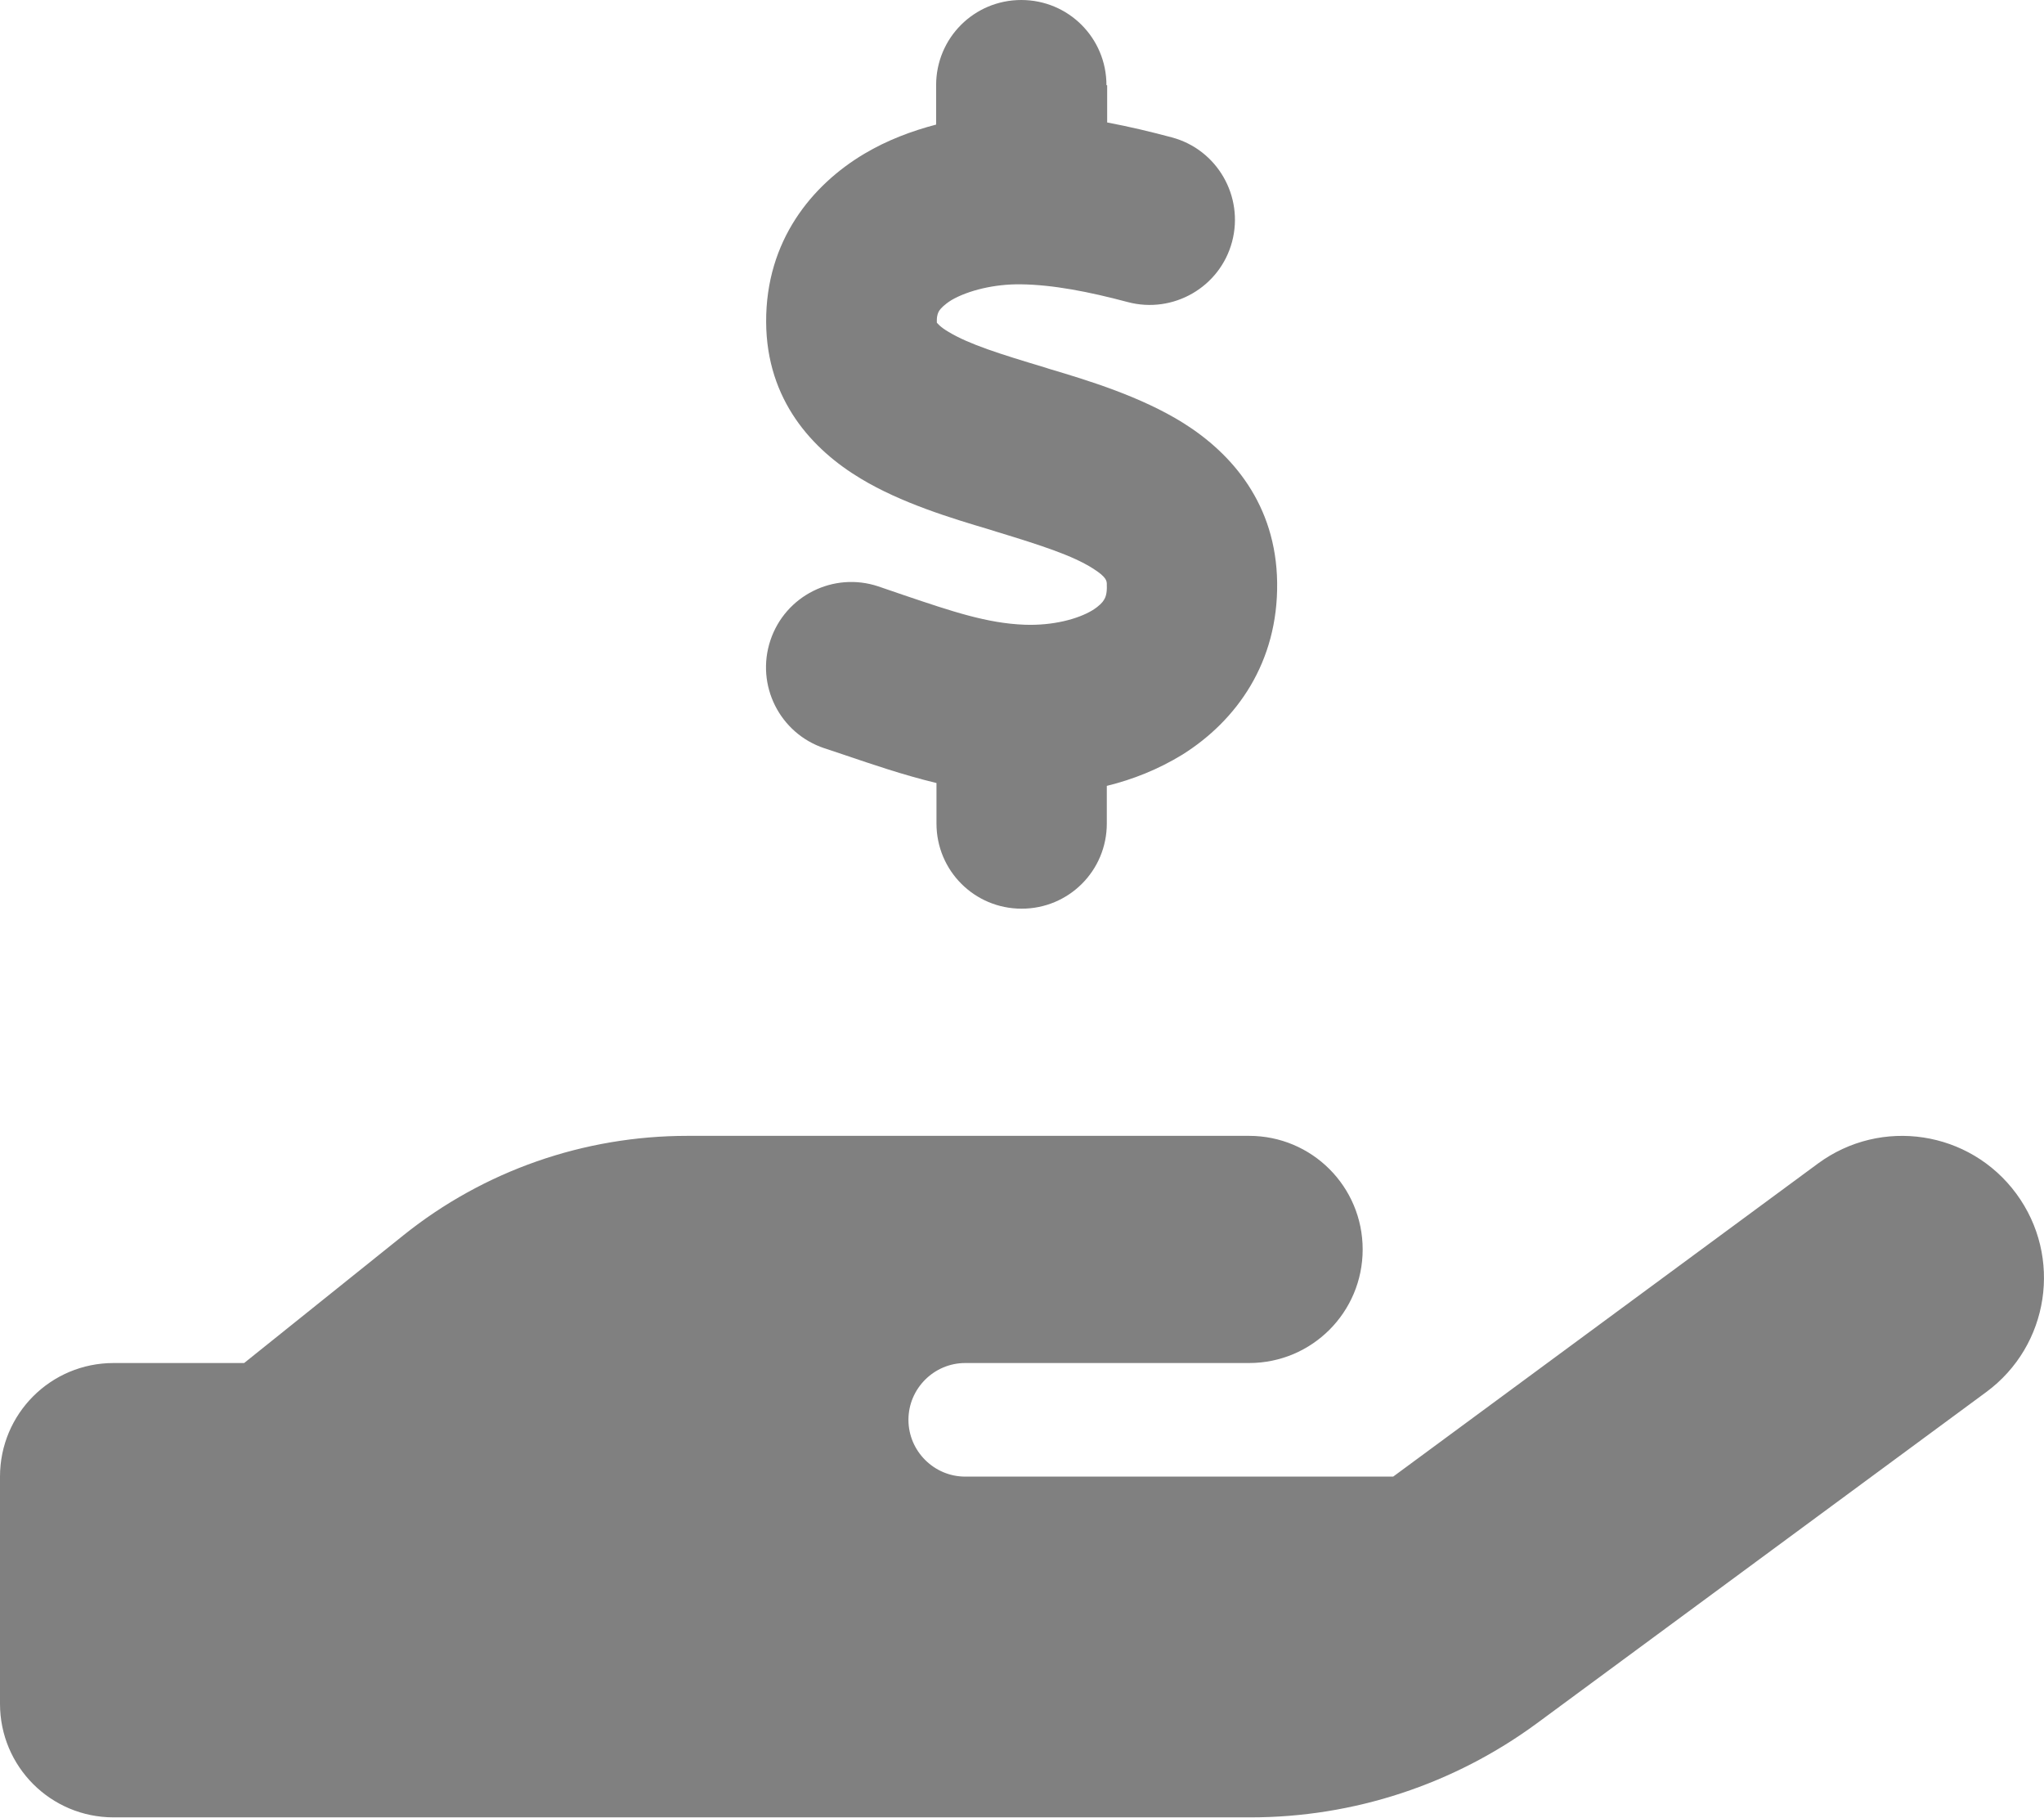
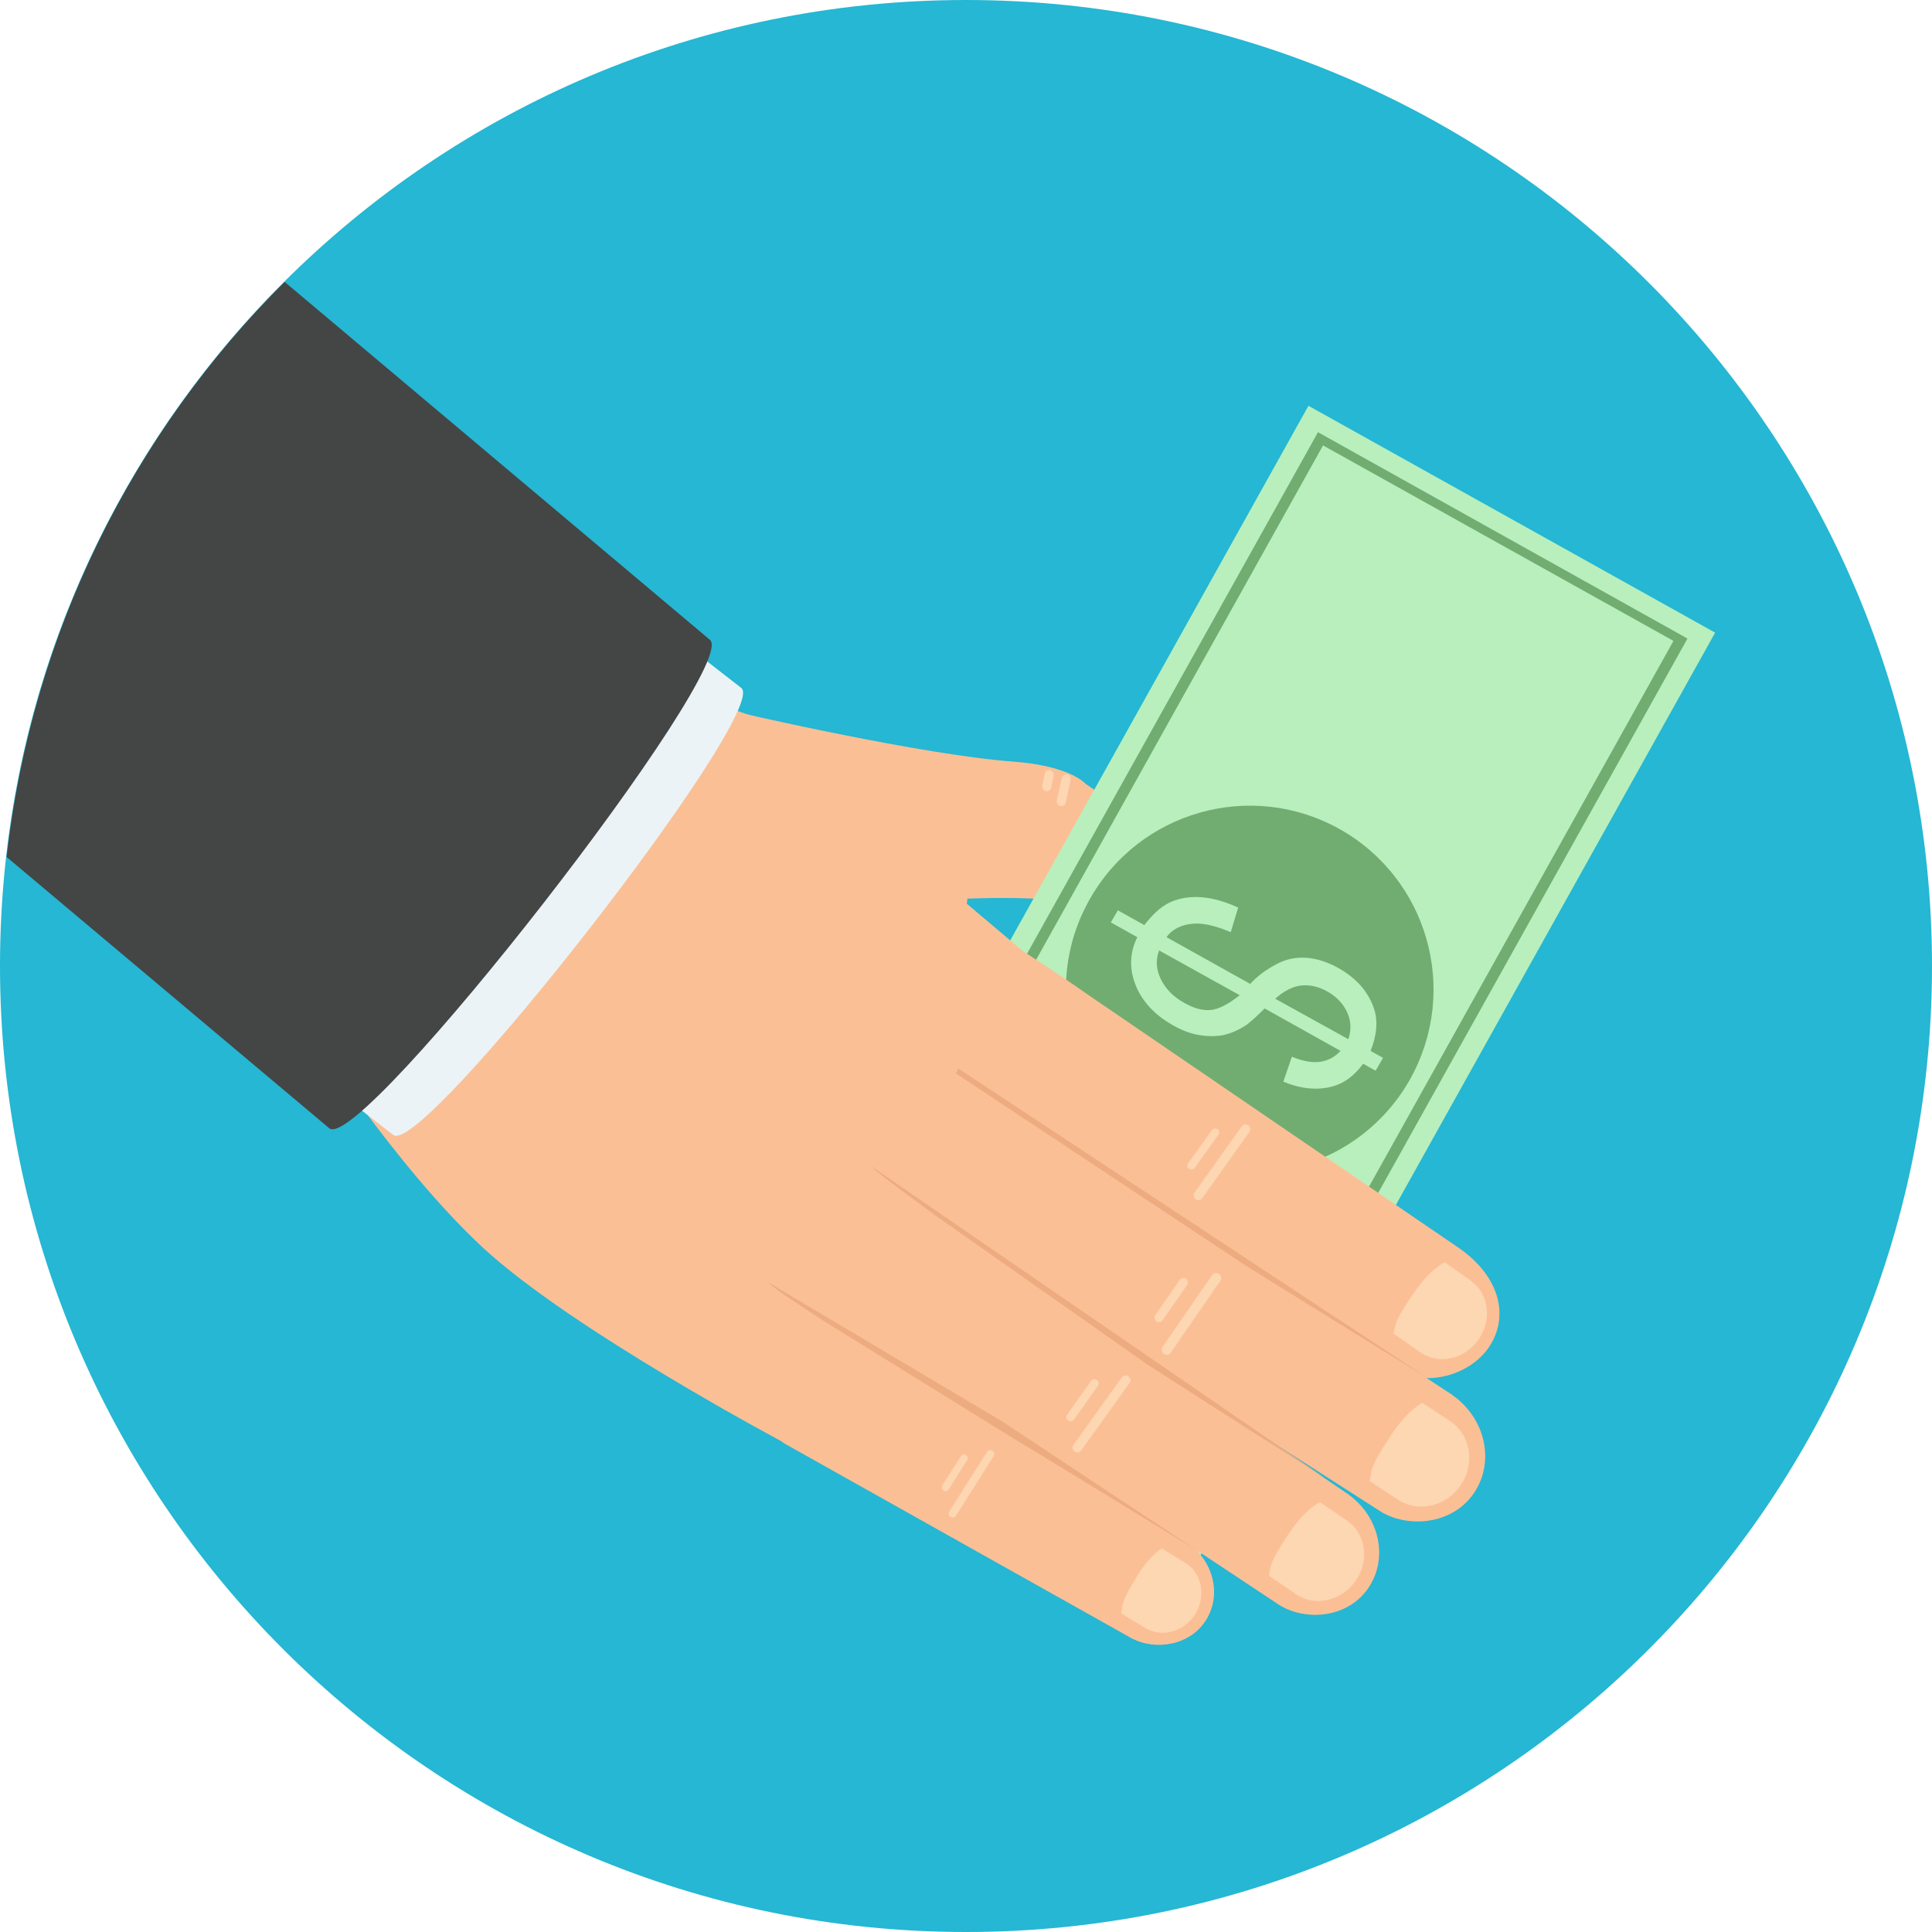
- <svg xmlns="http://www.w3.org/2000/svg" height="16" width="18" viewBox="0 0 576 512">
-   <path fill="#808080" d="M312 24V34.5c6.4 1.2 12.6 2.7 18.2 4.2c12.8 3.4 20.4 16.6 17 29.4s-16.6 20.4-29.4 17c-10.9-2.9-21.1-4.9-30.2-5c-7.3-.1-14.7 1.7-19.4 4.4c-2.1 1.3-3.1 2.4-3.5 3c-.3 .5-.7 1.2-.7 2.8c0 .3 0 .5 0 .6c.2 .2 .9 1.2 3.3 2.6c5.8 3.5 14.4 6.2 27.4 10.1l.9 .3c11.1 3.3 25.9 7.8 37.9 15.3c13.7 8.6 26.1 22.9 26.4 44.9c.3 22.5-11.4 38.9-26.7 48.5c-6.7 4.1-13.9 7-21.3 8.8V232c0 13.3-10.7 24-24 24s-24-10.7-24-24V220.6c-9.5-2.3-18.2-5.3-25.6-7.8c-2.1-.7-4.1-1.4-6-2c-12.6-4.2-19.4-17.8-15.2-30.4s17.8-19.4 30.4-15.2c2.6 .9 5 1.7 7.3 2.5c13.6 4.6 23.4 7.9 33.9 8.3c8 .3 15.1-1.6 19.2-4.1c1.9-1.2 2.8-2.2 3.2-2.9c.4-.6 .9-1.8 .8-4.1l0-.2c0-1 0-2.1-4-4.6c-5.7-3.6-14.3-6.4-27.1-10.3l-1.9-.6c-10.8-3.2-25-7.5-36.4-14.4c-13.5-8.1-26.5-22-26.6-44.1c-.1-22.9 12.9-38.6 27.7-47.4c6.4-3.8 13.3-6.4 20.2-8.2V24c0-13.3 10.7-24 24-24s24 10.7 24 24zM568.2 336.3c13.1 17.8 9.3 42.8-8.5 55.9L433.1 485.5c-23.4 17.2-51.6 26.5-80.7 26.5H192 32c-17.7 0-32-14.3-32-32V416c0-17.7 14.3-32 32-32H68.8l44.9-36c22.7-18.2 50.9-28 80-28H272h16 64c17.7 0 32 14.3 32 32s-14.3 32-32 32H288 272c-8.8 0-16 7.2-16 16s7.2 16 16 16H392.6l119.7-88.2c17.8-13.1 42.8-9.3 55.9 8.5zM193.6 384l0 0-.9 0c.3 0 .6 0 .9 0z" />
+ <svg xmlns="http://www.w3.org/2000/svg" version="1.1" id="Layer_1" viewBox="0 0 496.2 496.2" xml:space="preserve">
+   <path style="fill:#25B7D3;" d="M496.2,248.1C496.2,111.1,385.1,0,248.1,0S0,111.1,0,248.1s111.1,248.1,248.1,248.1  S496.2,385.1,496.2,248.1z" />
+   <path style="fill:#FBBF96;" d="M308.7,221.8l-29.9-20.5c0,0-3.8-4.6-18.6-5.7c-23.3-1.7-69.6-12.4-69.6-12.4  c-28.5,8.5-26,33.8-26,33.8l74.6,14.3c0,0,34.4-2.7,42.9,2.7c20.8,13,31.1-8.4,31.1-8.4L308.7,221.8z" />
+   <g>
+     <path style="fill:#FDD6B2;" d="M293.2,211.1l19.9,12.8c0,0-4.5,4.2-8.3,3.7C300.6,227,291.7,217.2,293.2,211.1z" />
+     <path style="fill:#FDD6B2;" d="M272.3,207c-0.6-0.1-1-0.8-0.9-1.4l1.3-5.8c0.2-0.6,0.8-1,1.4-0.9l0,0c0.6,0.1,1,0.8,0.9,1.4   l-1.3,5.8C273.6,206.8,272.9,207.2,272.3,207L272.3,207z" />
+     <path style="fill:#FDD6B2;" d="M268.6,203.2c-0.6-0.2-1-0.8-0.9-1.4l0.6-3.1c0.1-0.6,0.8-1,1.4-0.9l0,0c0.6,0.2,1,0.8,0.9,1.4   l-0.6,3.1C269.9,202.9,269.2,203.3,268.6,203.2L268.6,203.2z" />
+   </g>
+   <rect x="182.743" y="194.244" transform="matrix(0.4872 -0.8733 0.8733 0.4872 -57.2739 410.5533)" style="fill:#B9EFBD;" width="276.402" height="119.601" />
+   <g>
+     <path style="fill:#71AD71;" d="M208.4,344.2L338.5,111l94.9,53L303.3,397.2L208.4,344.2z M302,393.7l127.8-229.1l-90-50.2   L212,343.5L302,393.7z" />
+     <path style="fill:#71AD71;" d="M298,295.3c22.7,12.7,51.5,4.5,64.2-18.2c12.7-22.8,4.5-51.5-18.2-64.2   c-22.8-12.7-51.5-4.5-64.2,18.2C267,253.8,275.2,282.6,298,295.3z" />
+   </g>
+   <path style="fill:#B9EFBD;" d="M287.1,233.8l6.8,3.8c2-2.6,4-4.5,6.1-5.6s4.7-1.7,7.8-1.6c3.1,0.1,6.5,1,10.2,2.7l-1.9,6.3  c-3.8-1.6-6.9-2.3-9.3-2.2c-3.3,0.2-5.7,1.4-7.2,3.5l21.5,12c1.8-2,4.2-3.8,7.2-5.3c2.2-1.1,4.6-1.6,7.3-1.4  c2.7,0.2,5.4,1.1,8.1,2.6c4.8,2.7,7.9,6.3,9.3,10.8c0.9,3,0.6,6.6-1,10.5l3.2,1.8l-1.9,3.3l-3.2-1.8c-2.2,3-4.8,5-7.8,5.8  c-3.8,1.1-8.1,0.7-12.7-1.2l2.2-6.4c2.9,1.2,5.3,1.6,7.3,1.3c2-0.3,3.7-1.2,5.2-2.8L324.8,259c-2.4,2.4-4.1,3.9-5.1,4.5  c-1.9,1.2-3.8,2-5.8,2.4c-1.9,0.3-4,0.3-6.1-0.1c-2.2-0.4-4.3-1.2-6.4-2.4c-4.7-2.6-8-6.1-9.7-10.3c-1.7-4.2-1.6-8.4,0.4-12.4  l-6.8-3.8L287.1,233.8z M346.3,266.9c0.8-2.4,0.7-4.7-0.3-6.9c-1-2.2-2.7-4-5-5.3s-4.5-1.8-6.7-1.6c-2.2,0.2-4.4,1.3-6.8,3.4  L346.3,266.9z M297.7,244.1c-0.9,2.3-0.8,4.8,0.4,7.3c1.2,2.5,3.2,4.6,6.1,6.2c2.5,1.4,4.7,2,6.8,1.8c2-0.2,4.5-1.5,7.4-3.8  L297.7,244.1z" />
+   <g>
+     <path style="fill:#FBBF96;" d="M186,362c-8.7-5.4-32.1-29-26.7-37.7l0,0c5.4-8.7,16.8-11.3,25.5-6l67.1,41   c8.7,5.4,13,13.7,7.6,22.4l0,0c-5.4,8.7-12.3,8.8-24,3.7L186,362z" />
+     <path style="fill:#FBBF96;" d="M265,246.2l-16.7-14.1l3.6-28.1l-88.8-30.4l-84.5,90.1c0,0,22.7,35.7,45.5,56.8   c22.8,21.1,77.4,50.1,77.4,50.1l22.6-22.8l31.2-37.3L265,246.2z" />
+     <path style="fill:#FBBF96;" d="M248.9,276.3c-7.4-5.3-31.4-20.6-26.1-28l-4.9-24.4c5.3-7.4,57.8,28.9,62,31.9l95.2,65   c10.7,7.7,12.4,18,7.1,25.5l0,0c-5.3,7.4-17.1,10.2-24.5,4.9L248.9,276.3z" />
+   </g>
+   <g>
+     <path style="fill:#FDD6B2;" d="M357.9,342.5l6.7,4.7c4.7,3.4,11.5,2,15.1-3.1s2.7-11.9-2-15.2l-6.6-4.7c0,0-3.5,1.4-7.8,7.6   C358,339.4,358.5,340.1,357.9,342.5z" />
+     <path style="fill:#FDD6B2;" d="M307.1,308c-0.5-0.4-0.7-1.1-0.3-1.7l12.1-17c0.4-0.5,1.1-0.7,1.7-0.3l0,0c0.5,0.4,0.7,1.1,0.3,1.7   l-12.1,17C308.4,308.3,307.6,308.4,307.1,308L307.1,308z" />
+     <path style="fill:#FDD6B2;" d="M305.4,300.2c-0.5-0.3-0.6-1-0.2-1.5l6-8.4c0.3-0.5,1-0.6,1.5-0.3l0,0c0.5,0.4,0.6,1,0.2,1.5l-6,8.4   C306.6,300.4,305.9,300.5,305.4,300.2L305.4,300.2z" />
+   </g>
+   <path style="fill:#FBBF96;" d="M201.4,370.7l89.3,50.1c5.9,3.1,14.9,2,19.1-4.8l0,0c4.2-6.8,1.6-15.9-5.7-20.4l-101.2-61.2  c-7.3-4.5-16.6-2.7-20.8,4.1l0,0c-4.2,6.8-1.7,18.6,6.4,22.1L201.4,370.7z" />
+   <path style="fill:#EDAC80;" d="M211.6,339.3l48.6,30.1c5.6,3.3,53.4,32.6,49.2,30l-43-29l-69-41C198.5,330.9,210,338.2,211.6,339.3z  " />
+   <g>
+     <path style="fill:#FDD6B2;" d="M288,414.4l6.1,3.7c4.3,2.6,10.1,1,12.9-3.6s1.7-10.5-2.6-13.1l-6-3.7c0,0-2.9,1.5-6.3,7   C287.8,411.7,288.3,412.2,288,414.4z" />
+     <path style="fill:#FDD6B2;" d="M244.1,389.6c-0.5-0.3-0.6-0.9-0.3-1.4l9.7-15.3c0.3-0.5,1-0.6,1.4-0.3l0,0c0.5,0.3,0.6,1,0.3,1.4   l-9.7,15.3C245.2,389.7,244.6,389.9,244.1,389.6L244.1,389.6z" />
+     <path style="fill:#FDD6B2;" d="M242.3,382.8c-0.4-0.3-0.6-0.8-0.3-1.3l4.8-7.5c0.3-0.4,0.8-0.6,1.3-0.3l0,0   c0.4,0.3,0.6,0.8,0.3,1.3l-4.8,7.6C243.3,383,242.7,383.1,242.3,382.8L242.3,382.8z" />
+   </g>
+   <path style="fill:#FBBF96;" d="M231.8,309.6c-9.8-4.8-12.3-19.4-6.8-27.6l0,0c5.4-8.2,17-10,25.8-4.1L372.6,358  c8.8,5.9,11.5,17.2,6,25.4l0,0c-5.4,8.1-16.6,9.1-23.7,5l-123.6-79.2" />
+   <path style="fill:#EDAC80;" d="M245.5,275.7l73,48.4c6.7,4.4,48.1,29.8,48.1,29.8l-120.5-79.5L245.5,275.7z" />
+   <g>
+     <path style="fill:#FDD6B2;" d="M351.8,380.4l7.3,4.8c5.2,3.4,12.4,1.7,16.1-3.8s2.5-12.8-2.6-16.3l-7.3-4.8c0,0-3.7,1.7-8.1,8.4   C351.7,377,352.3,377.7,351.8,380.4z" />
+     <path style="fill:#FDD6B2;" d="M298.9,347.7c-0.6-0.4-0.7-1.2-0.3-1.8l12.7-18.4c0.4-0.6,1.2-0.7,1.8-0.3l0,0   c0.6,0.4,0.7,1.2,0.3,1.8l-12.7,18.4C300.3,348,299.5,348.2,298.9,347.7L298.9,347.7z" />
+     <path style="fill:#FDD6B2;" d="M297,339.4c-0.5-0.4-0.6-1.1-0.3-1.6l6.3-9.1c0.4-0.5,1.1-0.6,1.6-0.3l0,0c0.5,0.4,0.6,1.1,0.3,1.6   l-6.3,9.1C298.2,339.6,297.5,339.7,297,339.4L297,339.4z" />
+   </g>
+   <path style="fill:#FBBF96;" d="M212.7,335.4c-9.2-4.7-11.4-18.7-6.1-26.4l0,0c5.3-7.7,16.3-9.3,24.6-3.5L346,383.6  c8.3,5.7,10.7,16.6,5.4,24.3l0,0c-5.3,7.7-15.9,8.5-22.7,4.4l-116.5-77.2" />
+   <path style="fill:#EDAC80;" d="M240,312l54.6,38.4c6.4,4.2,50,32,45.2,28.8l-115.9-79.6C225.2,301.3,238.2,310.6,240,312z" />
+   <g>
+     <path style="fill:#FDD6B2;" d="M325.9,404.7l6.9,4.7c4.9,3.4,11.7,1.8,15.4-3.4c3.6-5.2,2.6-12.2-2.3-15.5l-6.9-4.7   c0,0-3.5,1.5-7.8,7.8C325.9,401.5,326.4,402.2,325.9,404.7z" />
+     <path style="fill:#FDD6B2;" d="M276,372.8c-0.6-0.4-0.7-1.2-0.3-1.7l12.4-17.3c0.4-0.6,1.2-0.7,1.7-0.3l0,0   c0.6,0.4,0.7,1.2,0.3,1.7l-12.4,17.3C277.3,373.1,276.6,373.2,276,372.8L276,372.8z" />
+     <path style="fill:#FDD6B2;" d="M274.3,364.8c-0.5-0.3-0.6-1-0.2-1.5l6.1-8.6c0.3-0.5,1-0.6,1.5-0.3l0,0c0.5,0.4,0.6,1,0.3,1.5   l-6.1,8.6C275.5,365.1,274.8,365.2,274.3,364.8L274.3,364.8z" />
+   </g>
+   <path style="fill:#EBF3F6;" d="M101,291.5l-81.7-63.6c-7.6-5.9-6.4-20.1,2.6-31.7l56.7-72.8c9-11.6,22.5-16.2,30.1-10.3l81.7,63.6  C197.9,182.7,108.6,297.4,101,291.5z" />
+   <path style="fill:#444545;" d="M182.3,164.3L73.1,72.4C34.2,111.1,8.2,162.6,1.7,220.1l82.9,69.7  C92.9,296.2,190.6,170.7,182.3,164.3z" />
</svg>
